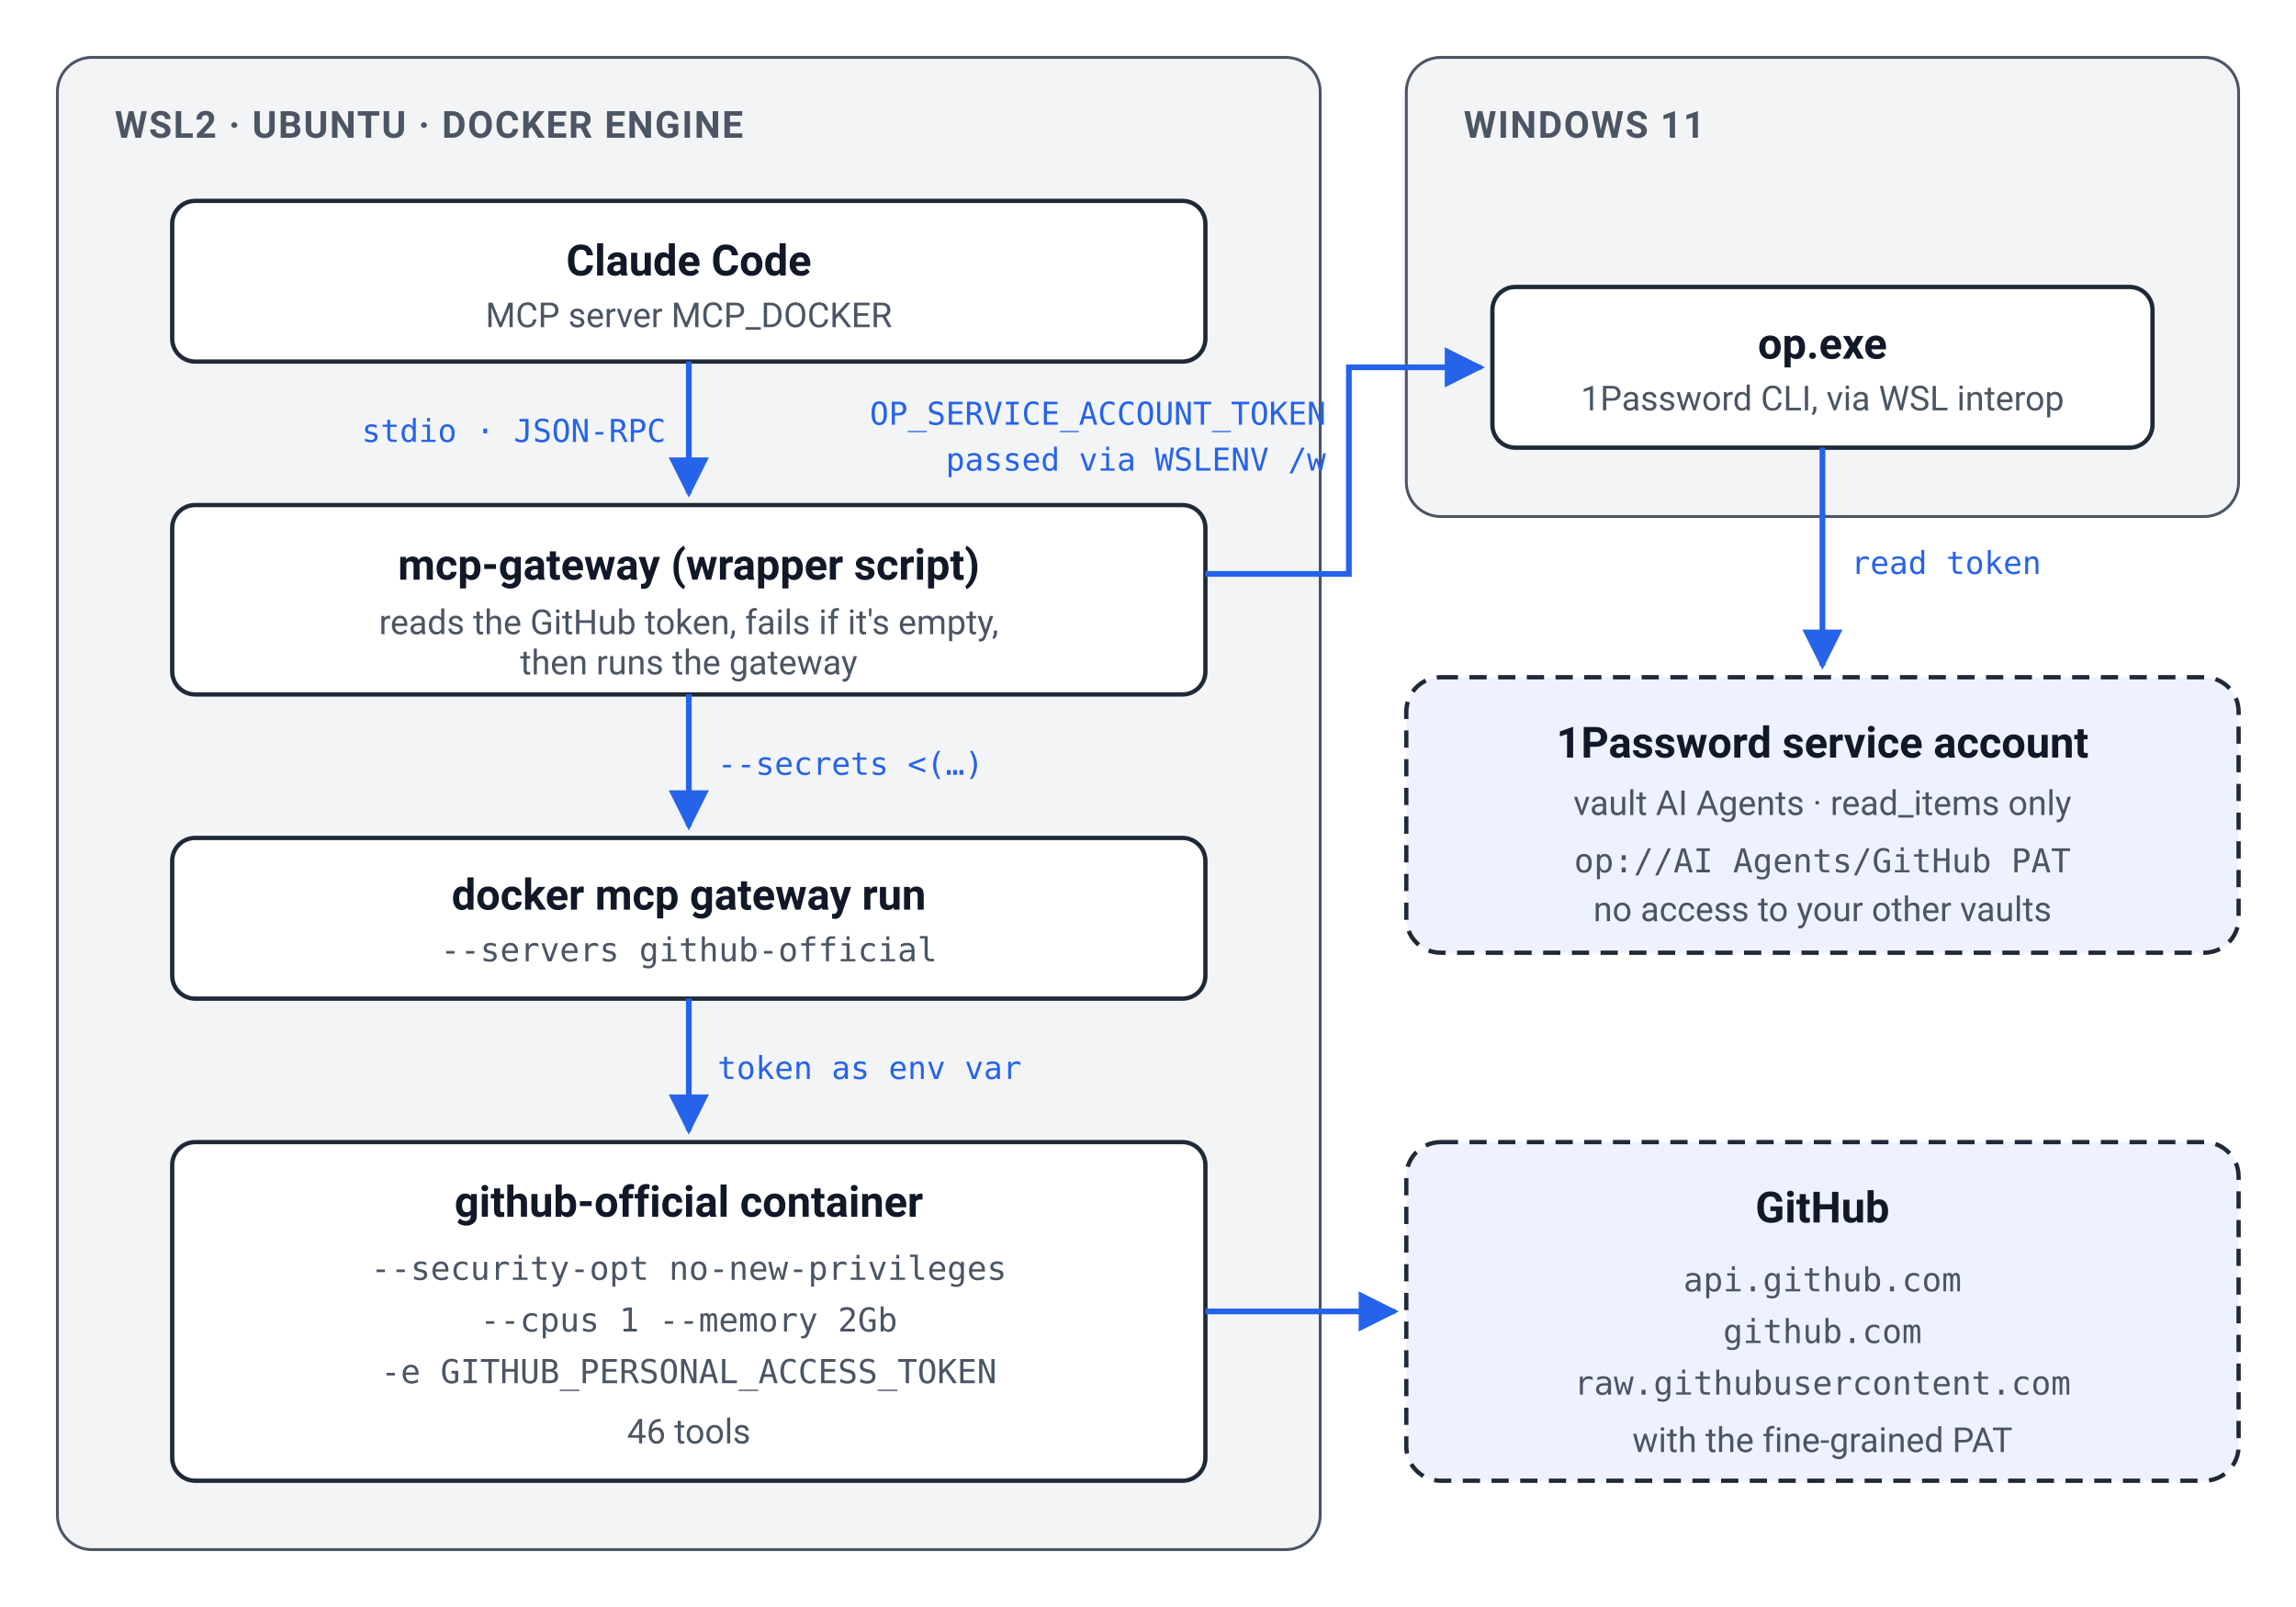
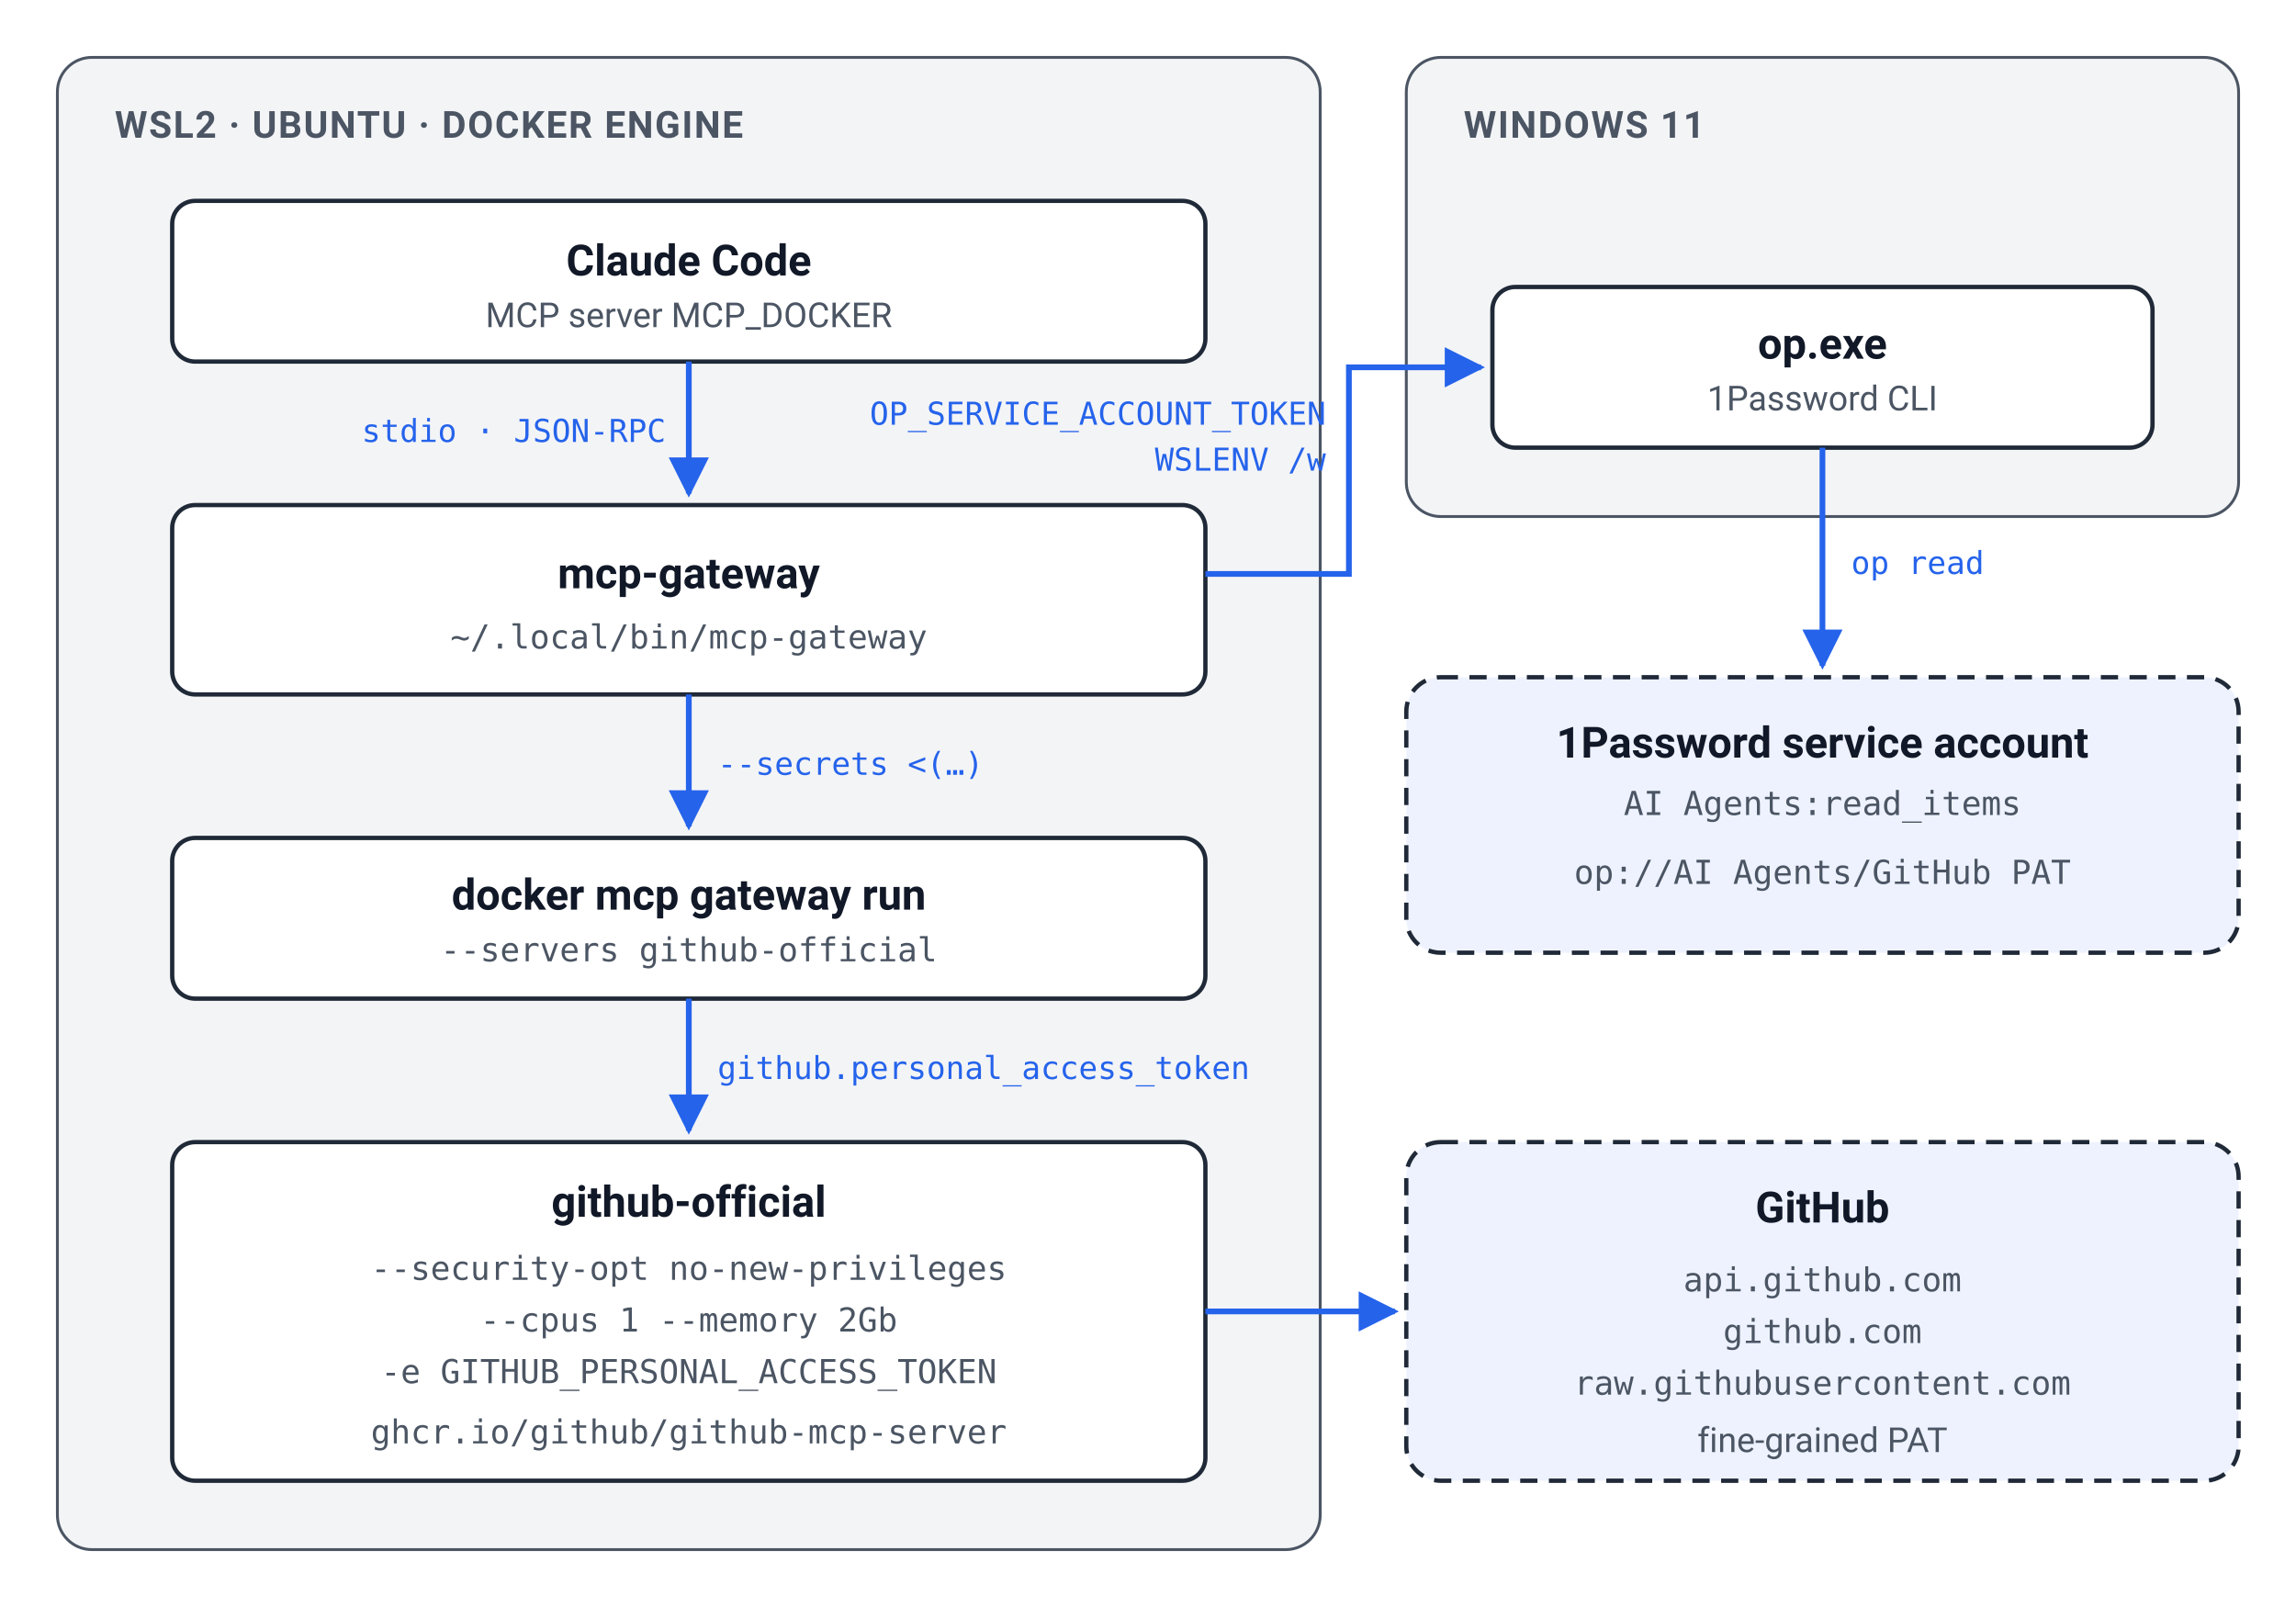
<svg xmlns="http://www.w3.org/2000/svg" viewBox="0 0 800 560" width="800" height="560" role="img" aria-labelledby="t">
  <defs>
    <marker id="a" viewBox="0 0 10 10" refX="9" refY="5" markerWidth="7" markerHeight="7" orient="auto-start-reverse">
      <path d="M0 0L10 5L0 10z" fill="#2563eb" />
    </marker>
    <style>
text{font-family:system-ui,-apple-system,"Segoe UI",Roboto,Helvetica,Arial,sans-serif;fill:#111827}
.z{font-size:13px;font-weight:700;fill:#4b5563;letter-spacing:.04em}
.h{font-size:15px;font-weight:600}
.s{font-size:12px;fill:#4b5563}
.m{font-family:ui-monospace,SFMono-Regular,Menlo,Consolas,monospace;font-size:11.5px;fill:#4b5563}
.l{font-family:ui-monospace,SFMono-Regular,Menlo,Consolas,monospace;font-size:11px;fill:#2563eb}
.b{fill:#ffffff;stroke:#1f2937;stroke-width:1.5}
.e{fill:#eef2ff;stroke:#1f2937;stroke-width:1.5;stroke-dasharray:6 4}
.w{fill:#f3f4f6;stroke:#4b5563;stroke-width:1}
.r{stroke:#2563eb;stroke-width:2;fill:none;marker-end:url(#a)}
</style>
  </defs>
  <rect width="800" height="560" fill="#ffffff" />
  <rect class="w" x="20" y="20" width="440" height="520" rx="12" />
  <text class="z" x="40" y="48">WSL2 · UBUNTU · DOCKER ENGINE</text>
  <rect class="b" x="60" y="70" width="360" height="56" rx="8" />
  <text class="h" x="240" y="96" text-anchor="middle">Claude Code</text>
  <text class="s" x="240" y="114" text-anchor="middle">MCP server MCP_DOCKER</text>
  <rect class="b" x="60" y="176" width="360" height="66" rx="8" />
-   <text class="h" x="240" y="202" text-anchor="middle">mcp-gateway (wrapper script)</text>
-   <text class="s" x="240" y="221" text-anchor="middle">reads the GitHub token, fails if it's empty,</text>
-   <text class="s" x="240" y="235" text-anchor="middle">then runs the gateway</text>
+   <text class="h" x="240" y="205" text-anchor="middle">mcp-gateway</text>
+   <text class="m" x="240" y="226" text-anchor="middle">~/.local/bin/mcp-gateway</text>
  <rect class="b" x="60" y="292" width="360" height="56" rx="8" />
  <text class="h" x="240" y="317" text-anchor="middle">docker mcp gateway run</text>
  <text class="m" x="240" y="335" text-anchor="middle">--servers github-official</text>
  <rect class="b" x="60" y="398" width="360" height="118" rx="8" />
-   <text class="h" x="240" y="424" text-anchor="middle">github-official container</text>
+   <text class="h" x="240" y="424" text-anchor="middle">github-official</text>
  <text class="m" x="240" y="446" text-anchor="middle">--security-opt no-new-privileges</text>
  <text class="m" x="240" y="464" text-anchor="middle">--cpus 1 --memory 2Gb</text>
  <text class="m" x="240" y="482" text-anchor="middle">-e GITHUB_PERSONAL_ACCESS_TOKEN</text>
-   <text class="s" x="240" y="503" text-anchor="middle">46 tools</text>
+   <text class="m" x="240" y="503" text-anchor="middle">ghcr.io/github/github-mcp-server</text>
  <rect class="w" x="490" y="20" width="290" height="160" rx="12" />
  <text class="z" x="510" y="48">WINDOWS 11</text>
  <rect class="b" x="520" y="100" width="230" height="56" rx="8" />
  <text class="h" x="635" y="125" text-anchor="middle">op.exe</text>
-   <text class="s" x="635" y="143" text-anchor="middle">1Password CLI, via WSL interop</text>
+   <text class="s" x="635" y="143" text-anchor="middle">1Password CLI</text>
  <rect class="e" x="490" y="236" width="290" height="96" rx="12" />
  <text class="h" x="635" y="264" text-anchor="middle">1Password service account</text>
-   <text class="s" x="635" y="284" text-anchor="middle">vault AI Agents · read_items only</text>
-   <text class="m" x="635" y="304" text-anchor="middle">op://AI Agents/GitHub PAT</text>
-   <text class="s" x="635" y="321" text-anchor="middle">no access to your other vaults</text>
+   <text class="m" x="635" y="284" text-anchor="middle">AI Agents:read_items</text>
+   <text class="m" x="635" y="308" text-anchor="middle">op://AI Agents/GitHub PAT</text>
  <rect class="e" x="490" y="398" width="290" height="118" rx="12" />
  <text class="h" x="635" y="426" text-anchor="middle">GitHub</text>
  <text class="m" x="635" y="450" text-anchor="middle">api.github.com</text>
  <text class="m" x="635" y="468" text-anchor="middle">github.com</text>
  <text class="m" x="635" y="486" text-anchor="middle">raw.githubusercontent.com</text>
-   <text class="s" x="635" y="506" text-anchor="middle">with the fine-grained PAT</text>
+   <text class="s" x="635" y="506" text-anchor="middle">fine-grained PAT</text>
  <path class="r" d="M240 126V172" />
  <text class="l" x="232" y="154" text-anchor="end">stdio · JSON-RPC</text>
  <path class="r" d="M420 200H470V128H516" />
  <text class="l" x="462" y="148" text-anchor="end">OP_SERVICE_ACCOUNT_TOKEN</text>
-   <text class="l" x="462" y="164" text-anchor="end">passed via WSLENV /w</text>
+   <text class="l" x="462" y="164" text-anchor="end">WSLENV /w</text>
  <path class="r" d="M635 156V232" />
-   <text class="l" x="645" y="200">read token</text>
+   <text class="l" x="645" y="200">op read</text>
  <path class="r" d="M240 242V288" />
  <text class="l" x="250" y="270">--secrets &lt;(…)</text>
  <path class="r" d="M240 348V394" />
-   <text class="l" x="250" y="376">token as env var</text>
+   <text class="l" x="250" y="376">github.personal_access_token</text>
  <path class="r" d="M420 457H486" />
</svg>
